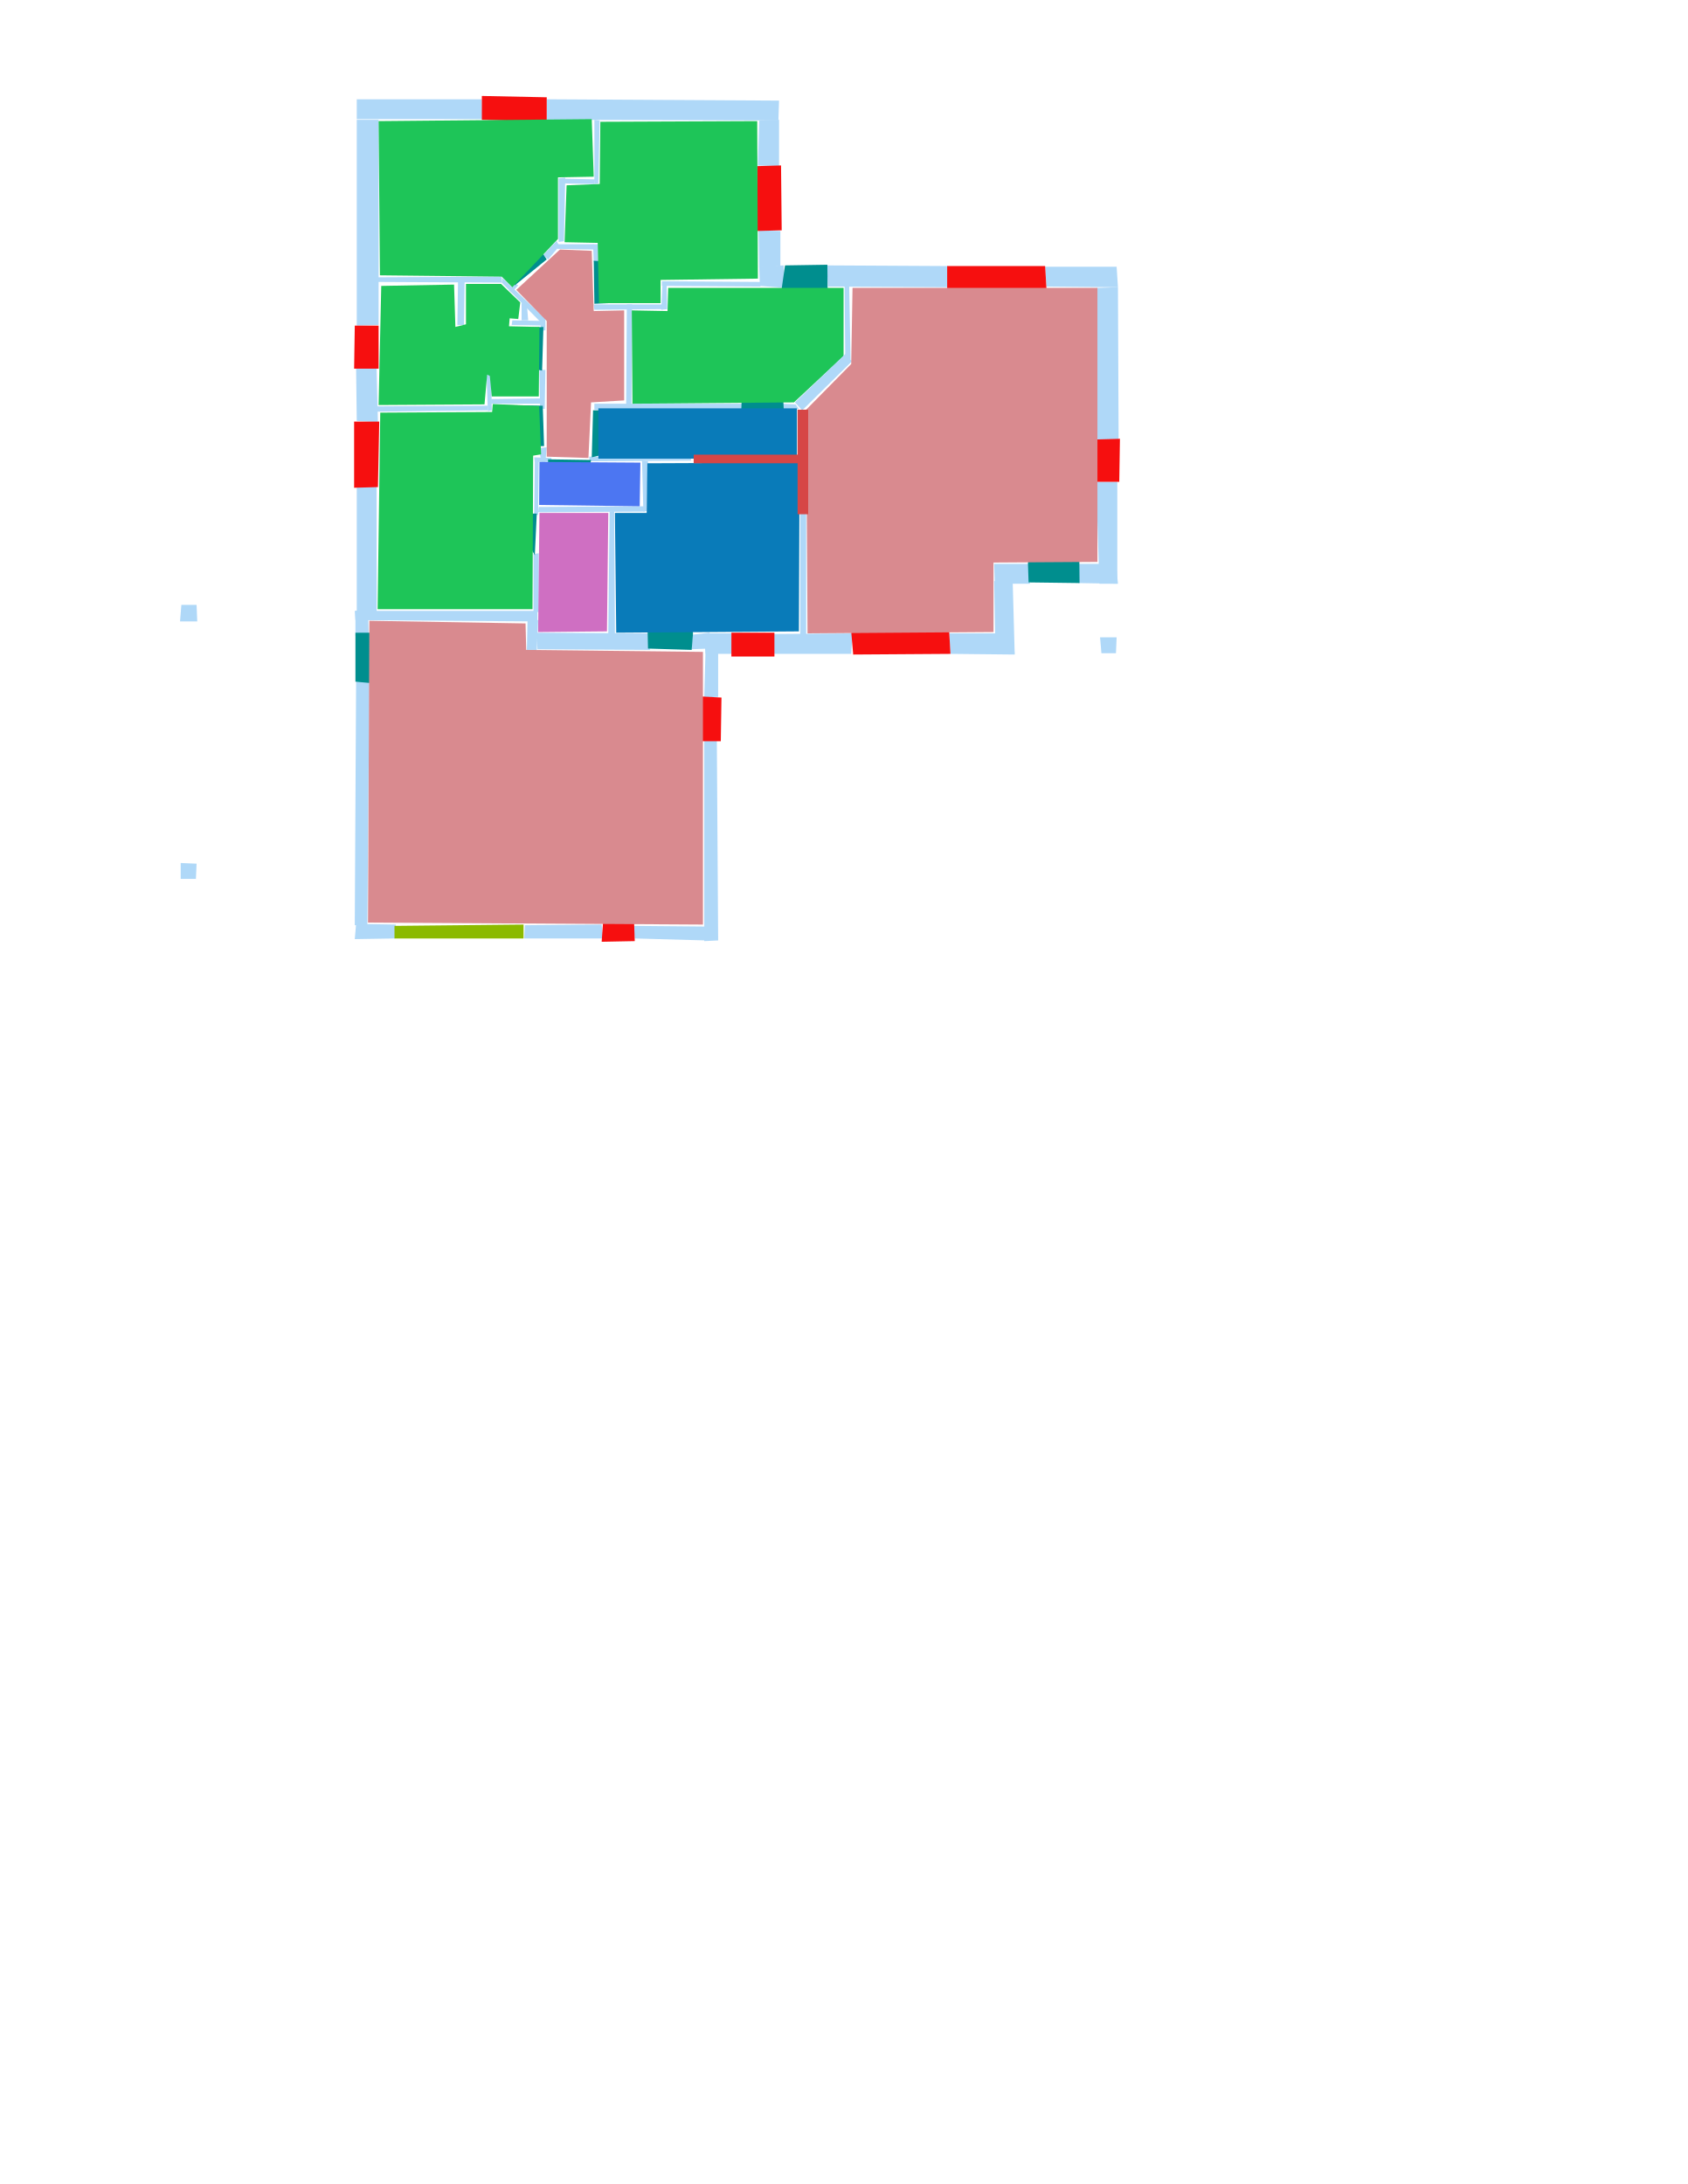
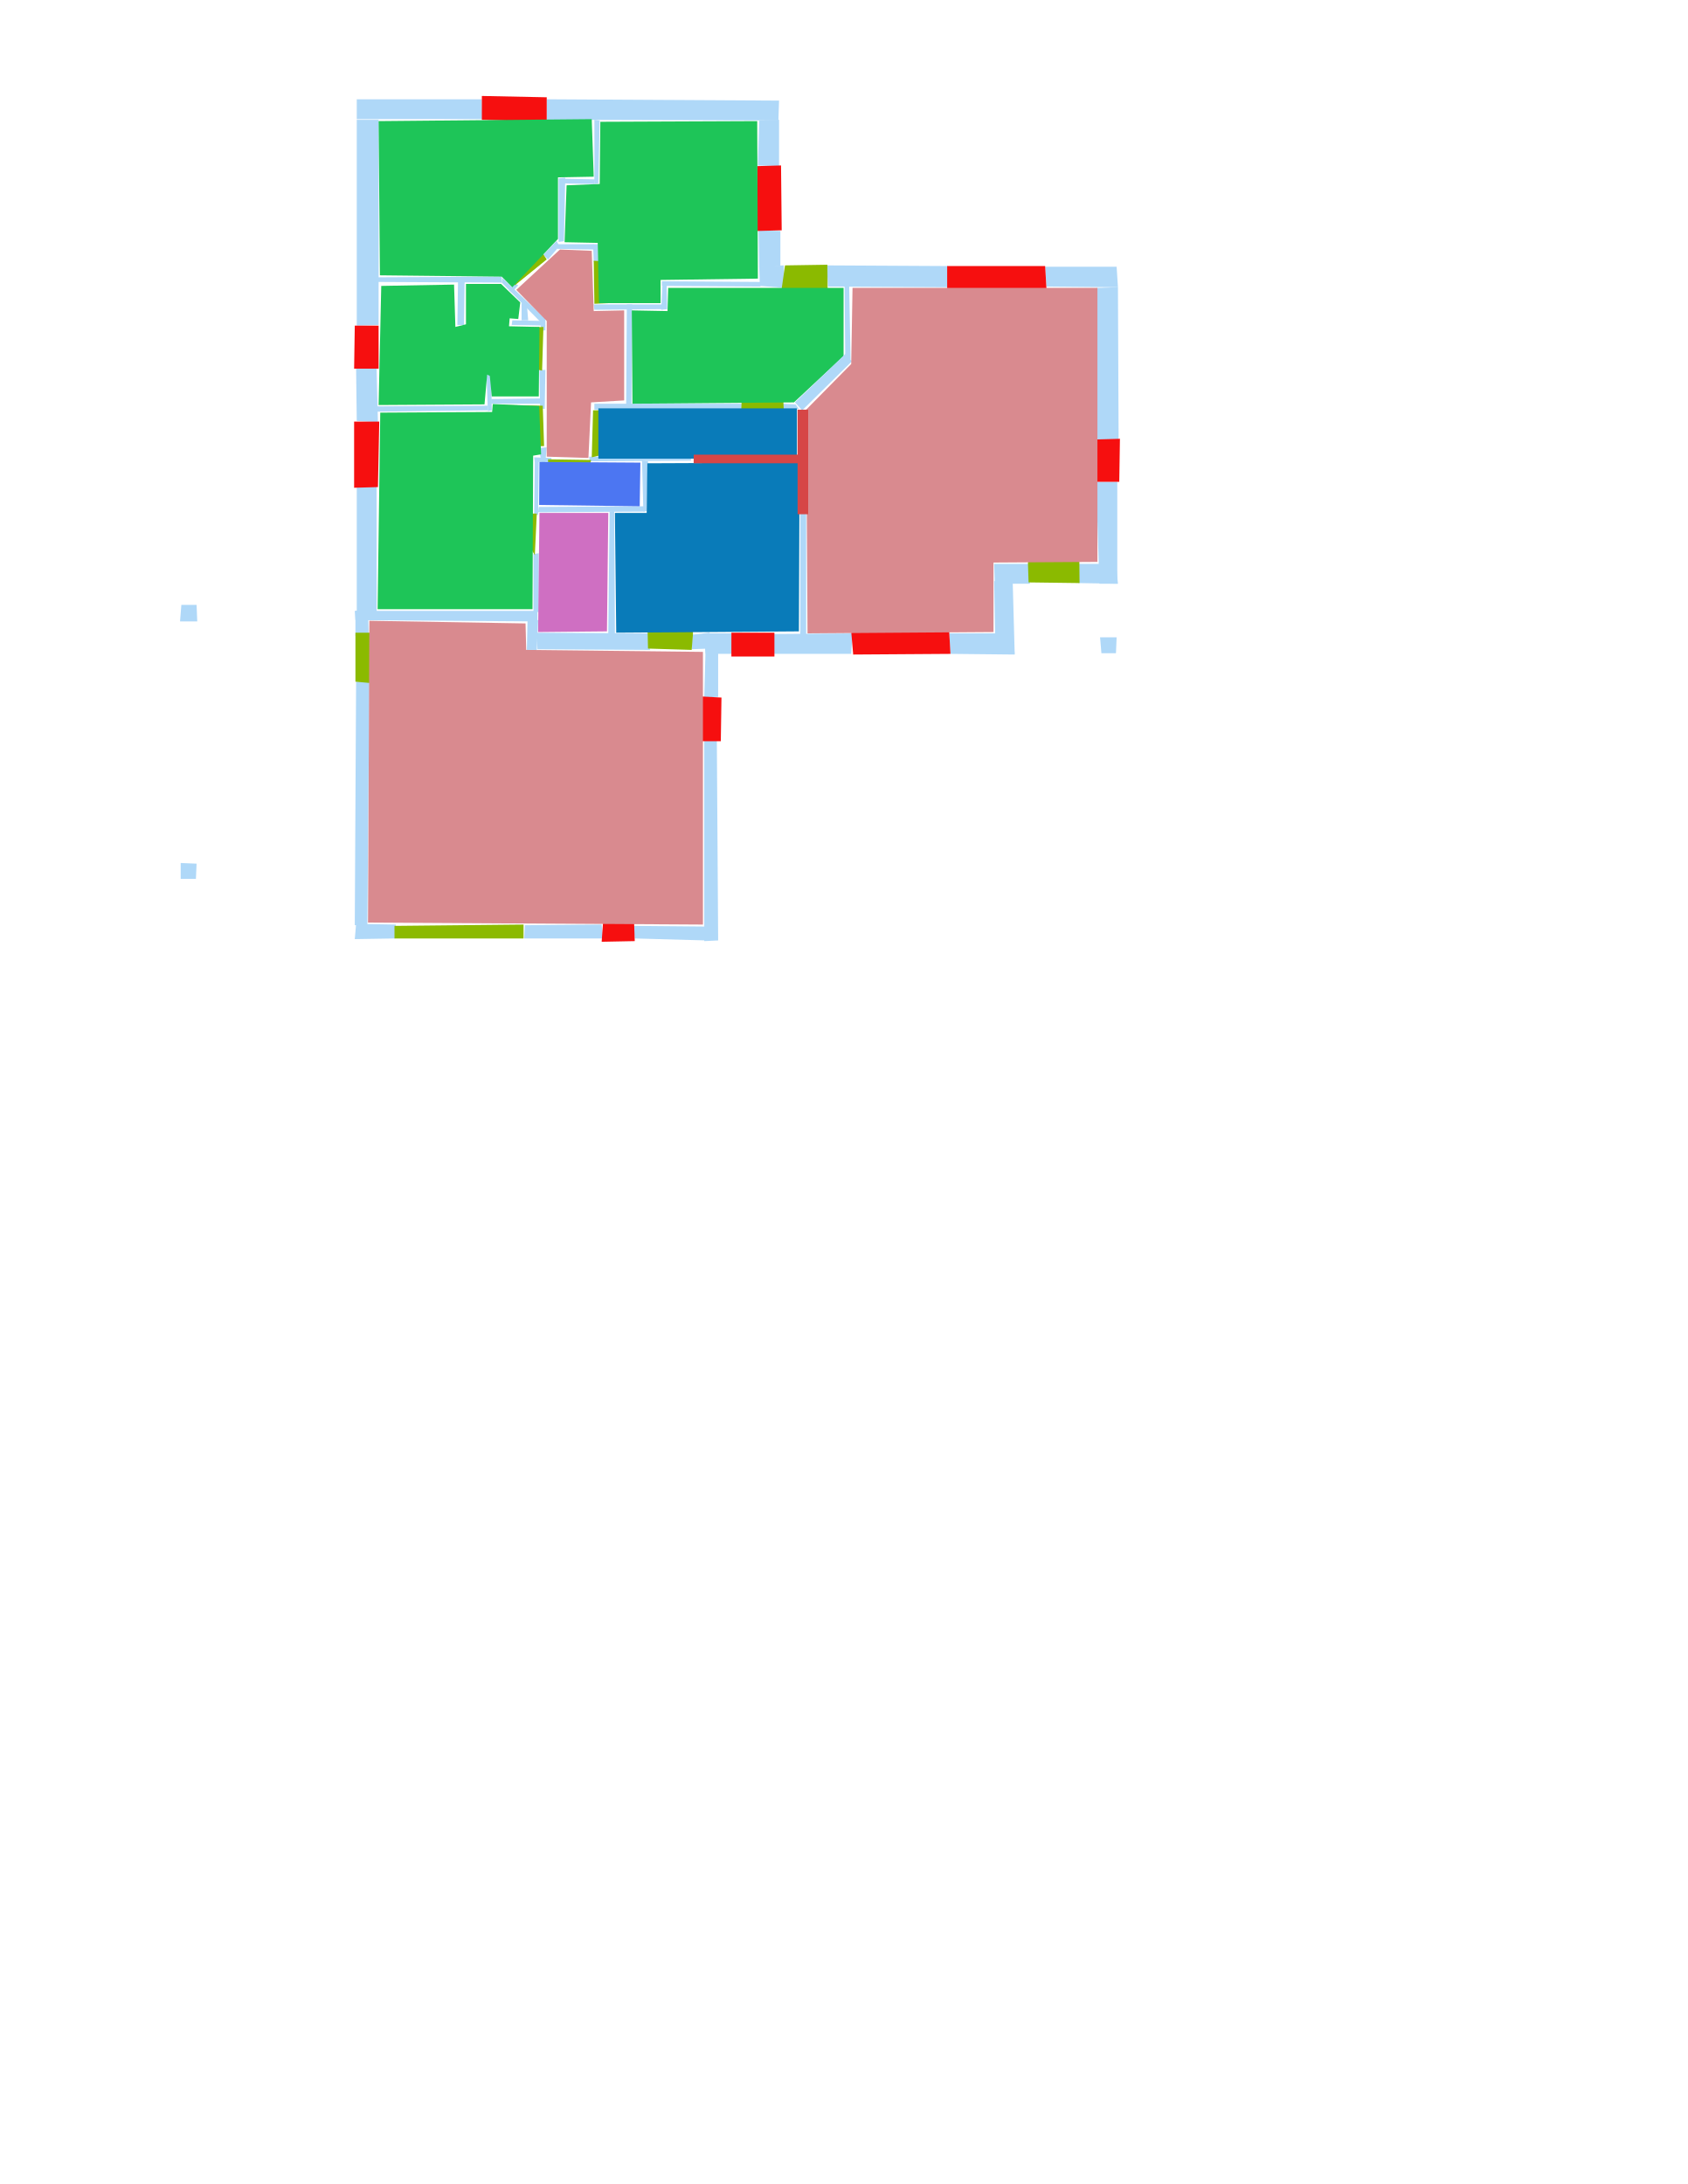
<svg xmlns="http://www.w3.org/2000/svg" version="1.1" width="2550" height="3300">
  <width>1950</width>
  <height>1867</height>
  <nclasslabel>50</nclasslabel>
  <nclassappear>6</nclassappear>
  <class>Bidet-1</class>
  <class>Bidet-2</class>
  <class>Bidet-3</class>
  <class>Bidet-4</class>
  <class>Door</class>
  <class>Door-1</class>
  <class>Door-23</class>
  <class>Oven-1</class>
  <class>Oven-2</class>
  <class>Oven-3</class>
  <class>Oven-4</class>
  <class>Parking</class>
  <class>Roof</class>
  <class>Room</class>
  <class>Separation</class>
  <class>Sink-1</class>
  <class>Sink-11</class>
  <class>Sink-12</class>
  <class>Sink-13</class>
  <class>Sink-14</class>
  <class>Sink-2</class>
  <class>Sink-3</class>
  <class>Sink-4</class>
  <class>Sink-5</class>
  <class>Sink-6</class>
  <class>Sofa-1</class>
  <class>Sofa-3</class>
  <class>Sofa-4</class>
  <class>Sofa-5</class>
  <class>Sofa-6</class>
  <class>Sofa-7</class>
  <class>Sofa-8</class>
  <class>Sofa-9</class>
  <class>Stairs-1</class>
  <class>Table-1</class>
  <class>Table-2</class>
  <class>Table-3</class>
  <class>Table-4</class>
  <class>Table-5</class>
  <class>Table-6</class>
  <class>Table-7</class>
  <class>Text</class>
  <class>Tub-1</class>
  <class>Tub-3</class>
  <class>TV-1</class>
  <class>TV-2</class>
  <class>Wall</class>
  <class>Wall-1</class>
  <class>Wallieee</class>
  <class>Window</class>
  <polygon class="Wall" fill="#AFD8F8" id="0" transcription="" points="1177,152 826,150 826,181 1176,182 " />
  <polygon class="Wall" fill="#AFD8F8" id="1" transcription="" points="1249,401 1432,402 1435,434 1251,433 " />
  <polygon class="Wall" fill="#AFD8F8" id="2" transcription="" points="1186,435 1148,432 1147,403 1184,401 " />
  <polygon class="Wall" fill="#AFD8F8" id="3" transcription="" points="1146,348 1179,349 1179,402 1147,404 " />
  <polygon class="Wall" fill="#AFD8F8" id="4" transcription="" points="1145,250 1177,251 1177,181 1147,182 " />
  <polygon class="Wall" fill="#AFD8F8" id="5" transcription="" points="1579,403 1687,403 1689,434 1581,433 " />
  <polygon class="Wall" fill="#AFD8F8" id="6" transcription="" points="1690,664 1657,664 1657,435 1689,434 " />
  <polygon class="Wall" fill="#AFD8F8" id="7" transcription="" points="1656,728 1688,728 1688,882 1661,882 " />
  <polygon class="Wall" fill="#AFD8F8" id="8" transcription="" points="1628,852 1629,881 1689,882 1686,852 " />
  <polygon class="Wall" fill="#AFD8F8" id="9" transcription="" points="1502,852 1556,852 1556,882 1503,882 " />
  <polygon class="Wall" fill="#AFD8F8" id="10" transcription="" points="1533,988 1504,988 1502,878 1530,879 " />
  <polygon class="Wall" fill="#AFD8F8" id="11" transcription="" points="1434,957 1436,988 1533,989 1530,957 " />
  <polygon class="Wall" fill="#AFD8F8" id="12" transcription="" points="1288,957 1286,988 1169,988 1169,958 " />
  <polygon class="Wall" fill="#AFD8F8" id="13" transcription="" points="1107,988 1066,988 1063,957 1105,957 " />
  <polygon class="Wall" fill="#AFD8F8" id="14" transcription="" points="1085,1053 1064,1054 1066,980 1085,980 " />
  <polygon class="Wall" fill="#AFD8F8" id="15" transcription="" points="1046,959 1045,981 1071,980 1072,956 " />
  <polygon class="Wall" fill="#AFD8F8" id="16" transcription="" points="1085,1421 1083,1119 1064,1117 1064,1422 " />
  <polygon class="Wall" fill="#AFD8F8" id="17" transcription="" points="957,1399 1066,1400 1067,1421 959,1418 " />
  <polygon class="Wall" fill="#AFD8F8" id="18" transcription="" points="909,1397 793,1398 792,1418 911,1418 " />
  <polygon class="Wall" fill="#AFD8F8" id="19" transcription="" points="598,1397 538,1396 536,1419 597,1418 " />
  <polygon class="Wall" fill="#AFD8F8" id="20" transcription="" points="538,1030 536,1398 555,1398 558,1029 " />
  <polygon class="Wall" fill="#AFD8F8" id="21" transcription="" points="539,735 569,734 569,924 539,924 " />
  <polygon class="Wall" fill="#AFD8F8" id="22" transcription="" points="537,961 557,958 556,922 537,923 " />
  <polygon class="Wall" fill="#AFD8F8" id="23" transcription="" points="812,939 537,937 536,923 812,923 " />
  <polygon class="Wall" fill="#AFD8F8" id="24" transcription="" points="796,982 797,937 813,937 811,982 " />
  <polygon class="Wall" fill="#AFD8F8" id="25" transcription="" points="981,957 811,956 812,981 982,982 " />
  <polygon class="Wall" fill="#AFD8F8" id="26" transcription="" points="571,638 539,636 538,557 569,557 " />
  <polygon class="Wall" fill="#AFD8F8" id="27" transcription="" points="539,181 572,181 572,491 539,492 " />
  <polygon class="Wall" fill="#AFD8F8" id="28" transcription="" points="729,180 539,180 539,150 728,150 " />
  <polygon class="Wall" fill="#AFD8F8" id="29" transcription="" points="904,277 906,182 898,181 898,278 " />
  <polygon class="Wall" fill="#AFD8F8" id="30" transcription="" points="848,270 899,271 898,278 847,277 " />
  <polygon class="Wall" fill="#AFD8F8" id="31" transcription="" points="844,365.5 844,269.5 854,268.5 852,364.5 " />
  <polygon class="Wall" fill="#AFD8F8" id="32" transcription="" points="897,369 841,369 842,376 897,377 " />
  <polygon class="Wall" fill="#AFD8F8" id="33" transcription="" points="828,392 821,385 841,364 845,372 " />
  <polygon class="Wall" fill="#AFD8F8" id="34" transcription="" points="897,396 896,369 903,369 904,396 " />
  <polygon class="Wall" fill="#AFD8F8" id="35" transcription="" points="1000,425 1149,426 1149,433 1000,432 " />
  <polygon class="Wall" fill="#AFD8F8" id="36" transcription="" points="1008,467 1007,425 1001,426 999,468 " />
  <polygon class="Wall" fill="#AFD8F8" id="37" transcription="" points="897,460 1007,460 1007,467 898,468 " />
  <polygon class="Wall" fill="#AFD8F8" id="38" transcription="" points="955,460 947,460 946,612 954,611 " />
  <polygon class="Wall" fill="#AFD8F8" id="39" transcription="" points="898,610 1128,610 1127,619 898,619 " />
  <polygon class="Wall" fill="#AFD8F8" id="40" transcription="" points="815,559 816,617 823,618 824,559 " />
  <polygon class="Wall" fill="#AFD8F8" id="41" transcription="" points="735,565 742,565 743,620 737,621 " />
  <polygon class="Wall" fill="#AFD8F8" id="42" transcription="" points="742,603 819,602 819,610 742,610 " />
  <polygon class="Wall" fill="#AFD8F8" id="43" transcription="" points="737,620 569,622 569,614 737,613 " />
  <polygon class="Wall" fill="#AFD8F8" id="44" transcription="" points="691,491 701,491 702,423 692,424 " />
  <polygon class="Wall" fill="#AFD8F8" id="45" transcription="" points="569,419 758,418 758,427 571,426 " />
  <polygon class="Wall" fill="#AFD8F8" id="46" transcription="" points="824,482 759,420 758,427 818,488 " />
  <polygon class="Wall" fill="#AFD8F8" id="47" transcription="" points="817,500 824,499 824,482 817,484 " />
  <polygon class="Wall" fill="#AFD8F8" id="48" transcription="" points="773,491 774,484 822,485 824,492 " />
  <polygon class="Wall" fill="#AFD8F8" id="49" transcription="" points="796,460 788,458 788,484 798,484 " />
  <polygon class="Wall" fill="#AFD8F8" id="50" transcription="" points="777,428 783,431 773,442 769,439 " />
  <polygon class="Wall" fill="#AFD8F8" id="51" transcription="" points="1209,776 1218,776 1218,959 1209,959 " />
  <polygon class="Wall" fill="#AFD8F8" id="52" transcription="" points="890,690 1044,689 1044,696 891,697 " />
  <polygon class="Wall" fill="#AFD8F8" id="53" transcription="" points="977,772 979,697 970,696 972,773 " />
  <polygon class="Wall" fill="#AFD8F8" id="54" transcription="" points="814,766 973,765 975,773 813,774 " />
  <polygon class="Wall" fill="#AFD8F8" id="55" transcription="" points="929,957 919,957 921,773 928,772 " />
  <polygon class="Wall" fill="#AFD8F8" id="56" transcription="" points="808,695 814,696 813,778 807,778 " />
  <polygon class="Wall" fill="#AFD8F8" id="57" transcription="" points="807,691 833,692 833,698 808,698 " />
  <polygon class="Wall" fill="#AFD8F8" id="58" transcription="" points="814,677 826,676 824,698 818,698 " />
  <polygon class="Wall" fill="#AFD8F8" id="59" transcription="" points="806,837 814,836 814,925 806,924 " />
  <polygon class="Wall" fill="#AFD8F8" id="60" transcription="" points="1181,610 1202,611 1207,618 1182,618 " />
  <polygon class="Wall" fill="#AFD8F8" id="61" transcription="" points="1277,543 1285,543 1283,433 1276,432 " />
  <polygon class="Window" fill="#f60f0f" id="62" transcription="" points="1289,989 1436,988 1434,954 1286,954 " />
  <polygon class="Window" fill="#f60f0f" id="63" transcription="" points="1105,992 1170,992 1170,956 1105,956 " />
  <polygon class="Window" fill="#f60f0f" id="64" transcription="" points="1090,1054 1052,1052 1052,1120 1089,1120 " />
  <polygon class="Window" fill="#f60f0f" id="65" transcription="" points="911,1395 909,1423 959,1422 958,1394 " />
  <polygon class="Parking" fill="#8BBA00" id="66" transcription="" points="596,1399 596,1418 791,1418 791,1397 " />
-   <polygon class="Door" fill="#008E8E" id="67" transcription="" points="633,956 537,956 537,1030 559,1032 595,1027 626,994 " />
+   <polygon class="Door" fill="#8BBA00" id="67" transcription="" points="633,956 537,956 537,1030 559,1032 595,1027 626,994 " />
  <polygon class="Window" fill="#f60f0f" id="68" transcription="" points="571,736 535,737 535,637 573,637 " />
  <polygon class="Window" fill="#f60f0f" id="69" transcription="" points="536,492 572,492 572,557 535,557 " />
  <polygon class="Window" fill="#f60f0f" id="70" transcription="" points="728,145 728,181 826,184 826,147 " />
  <polygon class="Window" fill="#f60f0f" id="71" transcription="" points="1144,251 1180,250 1181,348 1144,349 " />
-   <polygon class="Door" fill="#008E8E" id="72" transcription="" points="1251,500 1250,400 1186,401 1181,436 1192,471 1220,497 " />
+   <polygon class="Door" fill="#8BBA00" id="72" transcription="" points="1251,500 1250,400 1186,401 1181,436 1192,471 1220,497 " />
  <polygon class="Window" fill="#f60f0f" id="73" transcription="" points="1431,402 1431,437 1581,436 1579,402 " />
  <polygon class="Window" fill="#f60f0f" id="74" transcription="" points="1657,664 1692,663 1691,728 1654,728 " />
-   <polygon class="Door" fill="#008E8E" id="75" transcription="" points="1630,778 1631,881 1554,880 1553,851 1558,820 1595,782 " />
-   <polygon class="Door" fill="#008E8E" id="76" transcription="" points="977,890 979,980 1045,982 1047,957 1041,916 1009,892 " />
-   <polygon class="Door" fill="#008E8E" id="77" transcription="" points="777,784 808,839 811,776 793,776 " />
-   <polygon class="Door" fill="#008E8E" id="78" transcription="" points="973,619 896,620 894,691 949,678 967,651 " />
-   <polygon class="Door" fill="#008E8E" id="79" transcription="" points="753,612 820,613 822,674 788,675 765,652 " />
-   <polygon class="Door" fill="#008E8E" id="80" transcription="" points="1181,548 1184,618 1120,618 1121,591 1142,560 " />
-   <polygon class="Door" fill="#008E8E" id="81" transcription="" points="966,456 898,459 897,394 931,396 956,422 " />
-   <polygon class="Door" fill="#008E8E" id="82" transcription="" points="736,386 778,431 826,392 818,380 780,364 753,371 " />
-   <polygon class="Door" fill="#008E8E" id="83" transcription="" points="757,497 821,494 819,560 788,554 758,522 " />
+   <polygon class="Door" fill="#8BBA00" id="75" transcription="" points="1630,778 1631,881 1554,880 1553,851 1558,820 1595,782 " />
+   <polygon class="Door" fill="#8BBA00" id="76" transcription="" points="977,890 979,980 1045,982 1047,957 1041,916 1009,892 " />
+   <polygon class="Door" fill="#8BBA00" id="77" transcription="" points="777,784 808,839 811,776 793,776 " />
+   <polygon class="Door" fill="#8BBA00" id="78" transcription="" points="973,619 896,620 894,691 949,678 967,651 " />
+   <polygon class="Door" fill="#8BBA00" id="79" transcription="" points="753,612 820,613 822,674 788,675 765,652 " />
+   <polygon class="Door" fill="#8BBA00" id="80" transcription="" points="1181,548 1184,618 1120,618 1121,591 1142,560 " />
+   <polygon class="Door" fill="#8BBA00" id="81" transcription="" points="966,456 898,459 897,394 931,396 956,422 " />
+   <polygon class="Door" fill="#8BBA00" id="82" transcription="" points="736,386 778,431 826,392 818,380 780,364 753,371 " />
+   <polygon class="Door" fill="#8BBA00" id="83" transcription="" points="757,497 821,494 819,560 788,554 758,522 " />
  <polygon class="livingRoom" fill="#1ec558" id="84" transcription="" points="572,183 574,416 758,418 774,434 843,361 843,268 897,267 894,180 " />
  <polygon class="livingRoom" fill="#1ec558" id="85" transcription="" points="1144,183 907,184 906,278 856,280 853,366 903,367 905,458 998,458 998,423 1145,421 " />
  <polygon class="livingRoom" fill="#1ec558" id="86" transcription="" points="1009.5,435 1008.5,470 954.5,469 955.5,610 1199.5,608 1274.5,538 1274.5,435 " />
  <polygon class="bathRoom" fill="#cf6fc2" id="87" transcription="" points="815,775 813,955 917,954 919,775 " />
  <polygon class="livingRoom" fill="#1ec558" id="88" transcription="" points="574.5,623.5 570.5,920.5 804.5,920.5 805.5,688.5 817.5,686.5 814.5,613.5 744.5,610.5 743.5,622.5 " />
  <polygon class="livingRoom" fill="#1ec558" id="89" transcription="" points="576,432 572,612 732,611 736,566 740,568 743,599 814,599 815,494 769,493 770,481 783,482 786,457 757,429 704,429 704,490 688,494 686,430 " />
-   <polygon class="Door" fill="#008E8E" id="90" transcription="" points="829,761 828,694 893,695 887,728 863,750 " />
+   <polygon class="Door" fill="#8BBA00" id="90" transcription="" points="829,761 828,694 893,695 887,728 863,750 " />
  <polygon class="bedRoom" fill="#d98a8f" id="91" transcription="" points="846,377 780,438 826,485 826,690 889,692 893,608 943,605 943,539 943,469 897,470 894,379 " />
  <polygon class="kitchen" fill="#4c76f2" id="92" transcription="" points="967.5,699 815,698 814.5,763 966.5,765 " />
  <polygon class="Room" fill="#097bb9" id="93" transcription="" points="978,700 977,775 929,775 931,956 1207,954 1208,699 " />
  <polygon class="bedRoom" fill="#d98a8f" id="95" transcription="" points="1062,985 1062,1397 556,1394 558,938 794,942 795,982 " />
  <polygon class="Wall" fill="#AFD8F8" id="96" transcription="" points="274,914 297,914 298,939 272,939 " />
  <polygon class="Wall" fill="#AFD8F8" id="97" transcription="" points="273,1304 297,1305 296,1328 273,1328 " />
  <polygon class="Wall" fill="#AFD8F8" id="98" transcription="" points="1662,963 1687,963 1686,987 1664,987 " />
  <polygon class="Wall" fill="#AFD8F8" id="99" transcription="" points="1278,534 1201,608 1212,620 1287,546 " />
  <polygon class="Room" fill="#097bb9" id="100" transcription="" points="904,617 1204,617 1204,693 904,693 " />
  <polygon class="bedRoom" fill="#d98a8f" id="101" transcription="" points="1288,435 1286,550 1218,619 1220,957 1501,955 1501,850 1658,849 1658,435 " />
  <polygon class="Separation" fill="#D64646" id="102" transcription="" points="1205,619 1221,619 1221,777 1205,777 " />
  <polygon class="Separation" fill="#D64646" id="103" transcription="" points="1048,687 1213,687 1213,700 1048,700 " />
  <relation type="incident" objects="27,69" />
  <relation type="incident" objects="69,26" />
  <relation type="incident" objects="26,68" />
  <relation type="incident" objects="21,68" />
  <relation type="incident" objects="21,22" />
  <relation type="incident" objects="22,23" />
  <relation type="incident" objects="23,21" />
  <relation type="incident" objects="22,67" />
  <relation type="incident" objects="20,67" />
  <relation type="incident" objects="20,19" />
  <relation type="incident" objects="19,66" />
  <relation type="incident" objects="66,18" />
  <relation type="incident" objects="18,65" />
  <relation type="incident" objects="65,17" />
  <relation type="incident" objects="17,16" />
  <relation type="incident" objects="16,64" />
  <relation type="incident" objects="64,14" />
  <relation type="incident" objects="14,13" />
  <relation type="incident" objects="13,63" />
  <relation type="incident" objects="63,12" />
  <relation type="incident" objects="12,62" />
  <relation type="incident" objects="62,11" />
  <relation type="incident" objects="11,10" />
  <relation type="incident" objects="10,9" />
  <relation type="incident" objects="9,75" />
  <relation type="incident" objects="75,8" />
  <relation type="incident" objects="8,7" />
  <relation type="incident" objects="7,74" />
  <relation type="incident" objects="74,6" />
  <relation type="incident" objects="6,5" />
  <relation type="incident" objects="5,73" />
  <relation type="incident" objects="1,73" />
  <relation type="incident" objects="1,72" />
  <relation type="incident" objects="72,2" />
  <relation type="incident" objects="2,3" />
  <relation type="incident" objects="3,71" />
  <relation type="incident" objects="71,4" />
  <relation type="incident" objects="4,0" />
  <relation type="incident" objects="0,70" />
  <relation type="incident" objects="70,28" />
  <relation type="incident" objects="28,27" />
  <relation type="incident" objects="0,29" />
  <relation type="incident" objects="29,30" />
  <relation type="incident" objects="30,31" />
  <relation type="incident" objects="31,32" />
  <relation type="incident" objects="32,34" />
  <relation type="incident" objects="34,81" />
  <relation type="incident" objects="81,37" />
  <relation type="incident" objects="37,36" />
  <relation type="incident" objects="36,35" />
  <relation type="incident" objects="35,2" />
  <relation type="incident" objects="3,35" />
  <relation type="incident" objects="32,33" />
  <relation type="incident" objects="33,31" />
  <relation type="incident" objects="33,82" />
  <relation type="incident" objects="82,50" />
  <relation type="incident" objects="50,46" />
  <relation type="incident" objects="46,45" />
  <relation type="incident" objects="45,44" />
  <relation type="incident" objects="45,27" />
  <relation type="incident" objects="49,46" />
  <relation type="incident" objects="46,47" />
  <relation type="incident" objects="47,48" />
  <relation type="incident" objects="48,49" />
  <relation type="incident" objects="47,83" />
  <relation type="incident" objects="40,83" />
  <relation type="incident" objects="40,42" />
  <relation type="incident" objects="42,41" />
  <relation type="incident" objects="41,43" />
  <relation type="incident" objects="43,26" />
  <relation type="incident" objects="40,79" />
  <relation type="incident" objects="58,79" />
  <relation type="incident" objects="58,57" />
  <relation type="incident" objects="57,90" />
  <relation type="incident" objects="90,52" />
  <relation type="incident" objects="52,53" />
  <relation type="incident" objects="53,54" />
  <relation type="incident" objects="54,56" />
  <relation type="incident" objects="56,57" />
  <relation type="incident" objects="52,78" />
  <relation type="incident" objects="78,39" />
  <relation type="incident" objects="39,80" />
  <relation type="incident" objects="80,60" />
  <relation type="incident" objects="39,38" />
  <relation type="incident" objects="60,99" />
  <relation type="incident" objects="99,61" />
  <relation type="incident" objects="61,1" />
  <relation type="incident" objects="38,37" />
  <relation type="incident" objects="56,77" />
  <relation type="incident" objects="77,59" />
  <relation type="incident" objects="59,23" />
  <relation type="incident" objects="23,24" />
  <relation type="incident" objects="24,25" />
  <relation type="incident" objects="25,76" />
  <relation type="incident" objects="76,15" />
  <relation type="incident" objects="15,13" />
  <relation type="incident" objects="12,51" />
  <relation type="incident" objects="54,55" />
  <relation type="incident" objects="55,25" />
  <relation type="neighbour" objects="84,91" />
  <relation type="neighbour" objects="91,85" />
  <relation type="neighbour" objects="85,84" />
  <relation type="neighbour" objects="84,89" />
  <relation type="neighbour" objects="89,91" />
  <relation type="neighbour" objects="91,86" />
  <relation type="neighbour" objects="92,93" />
  <relation type="neighbour" objects="93,87" />
  <relation type="neighbour" objects="87,88" />
  <relation type="neighbour" objects="88,92" />
  <relation type="neighbour" objects="92,91" />
  <relation type="neighbour" objects="91,88" />
  <relation type="neighbour" objects="88,89" />
  <relation type="neighbour" objects="88,95" />
  <relation type="neighbour" objects="95,87" />
  <relation type="neighbour" objects="86,85" />
  <relation type="access" objects="91,82,84" />
  <relation type="access" objects="91,81,85" />
  <relation type="access" objects="91,83,89" />
  <relation type="access" objects="91,79,88" />
  <relation type="access" objects="91,90,92" />
  <relation type="access" objects="86,72,86" />
  <relation type="access" objects="87,77,88" />
  <relation type="access" objects="95,76,93" />
  <relation type="access" objects="95,67,95" />
  <relation type="incident" objects="103,52" />
  <relation type="incident" objects="103,102" />
  <relation type="incident" objects="102,51" />
  <relation type="incident" objects="102,99" />
  <relation type="incident" objects="102,60" />
  <relation type="access" objects="95,76,93" />
  <relation type="neighbour" objects="101,93" />
  <relation type="neighbour" objects="101,100" />
  <relation type="neighbour" objects="100,93" />
  <relation type="neighbour" objects="93,95" />
  <relation type="neighbour" objects="93,87" />
  <relation type="neighbour" objects="93,92" />
  <relation type="neighbour" objects="100,86" />
  <relation type="neighbour" objects="86,101" />
  <relation type="neighbour" objects="100,91" />
  <relation type="neighbour" objects="100,92" />
  <relation type="access" objects="91,78,100" />
  <relation type="access" objects="91,82,84" />
  <relation type="outerP" objects="28,70,0,4,71,3,2,72,1,73,5,6,74,7,8,75,9,10,11,62,12,63,13,14,64,16,17,65,18,66,19,20,67,22,21,68,26,69,27" />
  <relation type="surround" objects="28,70,0,29,30,31,33,82,50,46,45,27,28,84" />
  <relation type="surround" objects="0,4,71,3,2,35,36,37,81,34,32,31,30,29,0,85" />
  <relation type="surround" objects="45,46,47,83,40,42,41,43,26,69,27,45,89" />
  <relation type="surround" objects="43,41,42,40,79,58,57,56,77,59,23,21,68,26,43,88" />
  <relation type="surround" objects="23,24,25,76,15,14,64,16,17,65,18,66,19,20,67,22,23,95" />
  <relation type="surround" objects="54,55,25,24,59,77,56,54,87" />
  <relation type="surround" objects="57,90,52,53,54,56,57,92" />
  <relation type="surround" objects="50,82,33,32,34,81,37,38,39,78,52,90,58,79,40,83,47,46,50,91" />
  <relation type="surround" objects="37,36,35,2,72,1,61,99,60,80,39,38,37,86" />
  <relation type="surround" objects="1,73,5,6,74,7,8,75,9,10,11,62,12,51,102,99,61,1,101" />
  <relation type="surround" objects="39,80,60,102,103,52,78,39,100" />
  <relation type="surround" objects="52,103,102,51,12,63,13,15,76,25,55,54,53,52,93" />
  <relation type="access" objects="93,102,101" />
  <relation type="access" objects="100,102,101" />
  <relation type="access" objects="93,103,100" />
  <relation type="access" objects="100,80,86" />
</svg>
